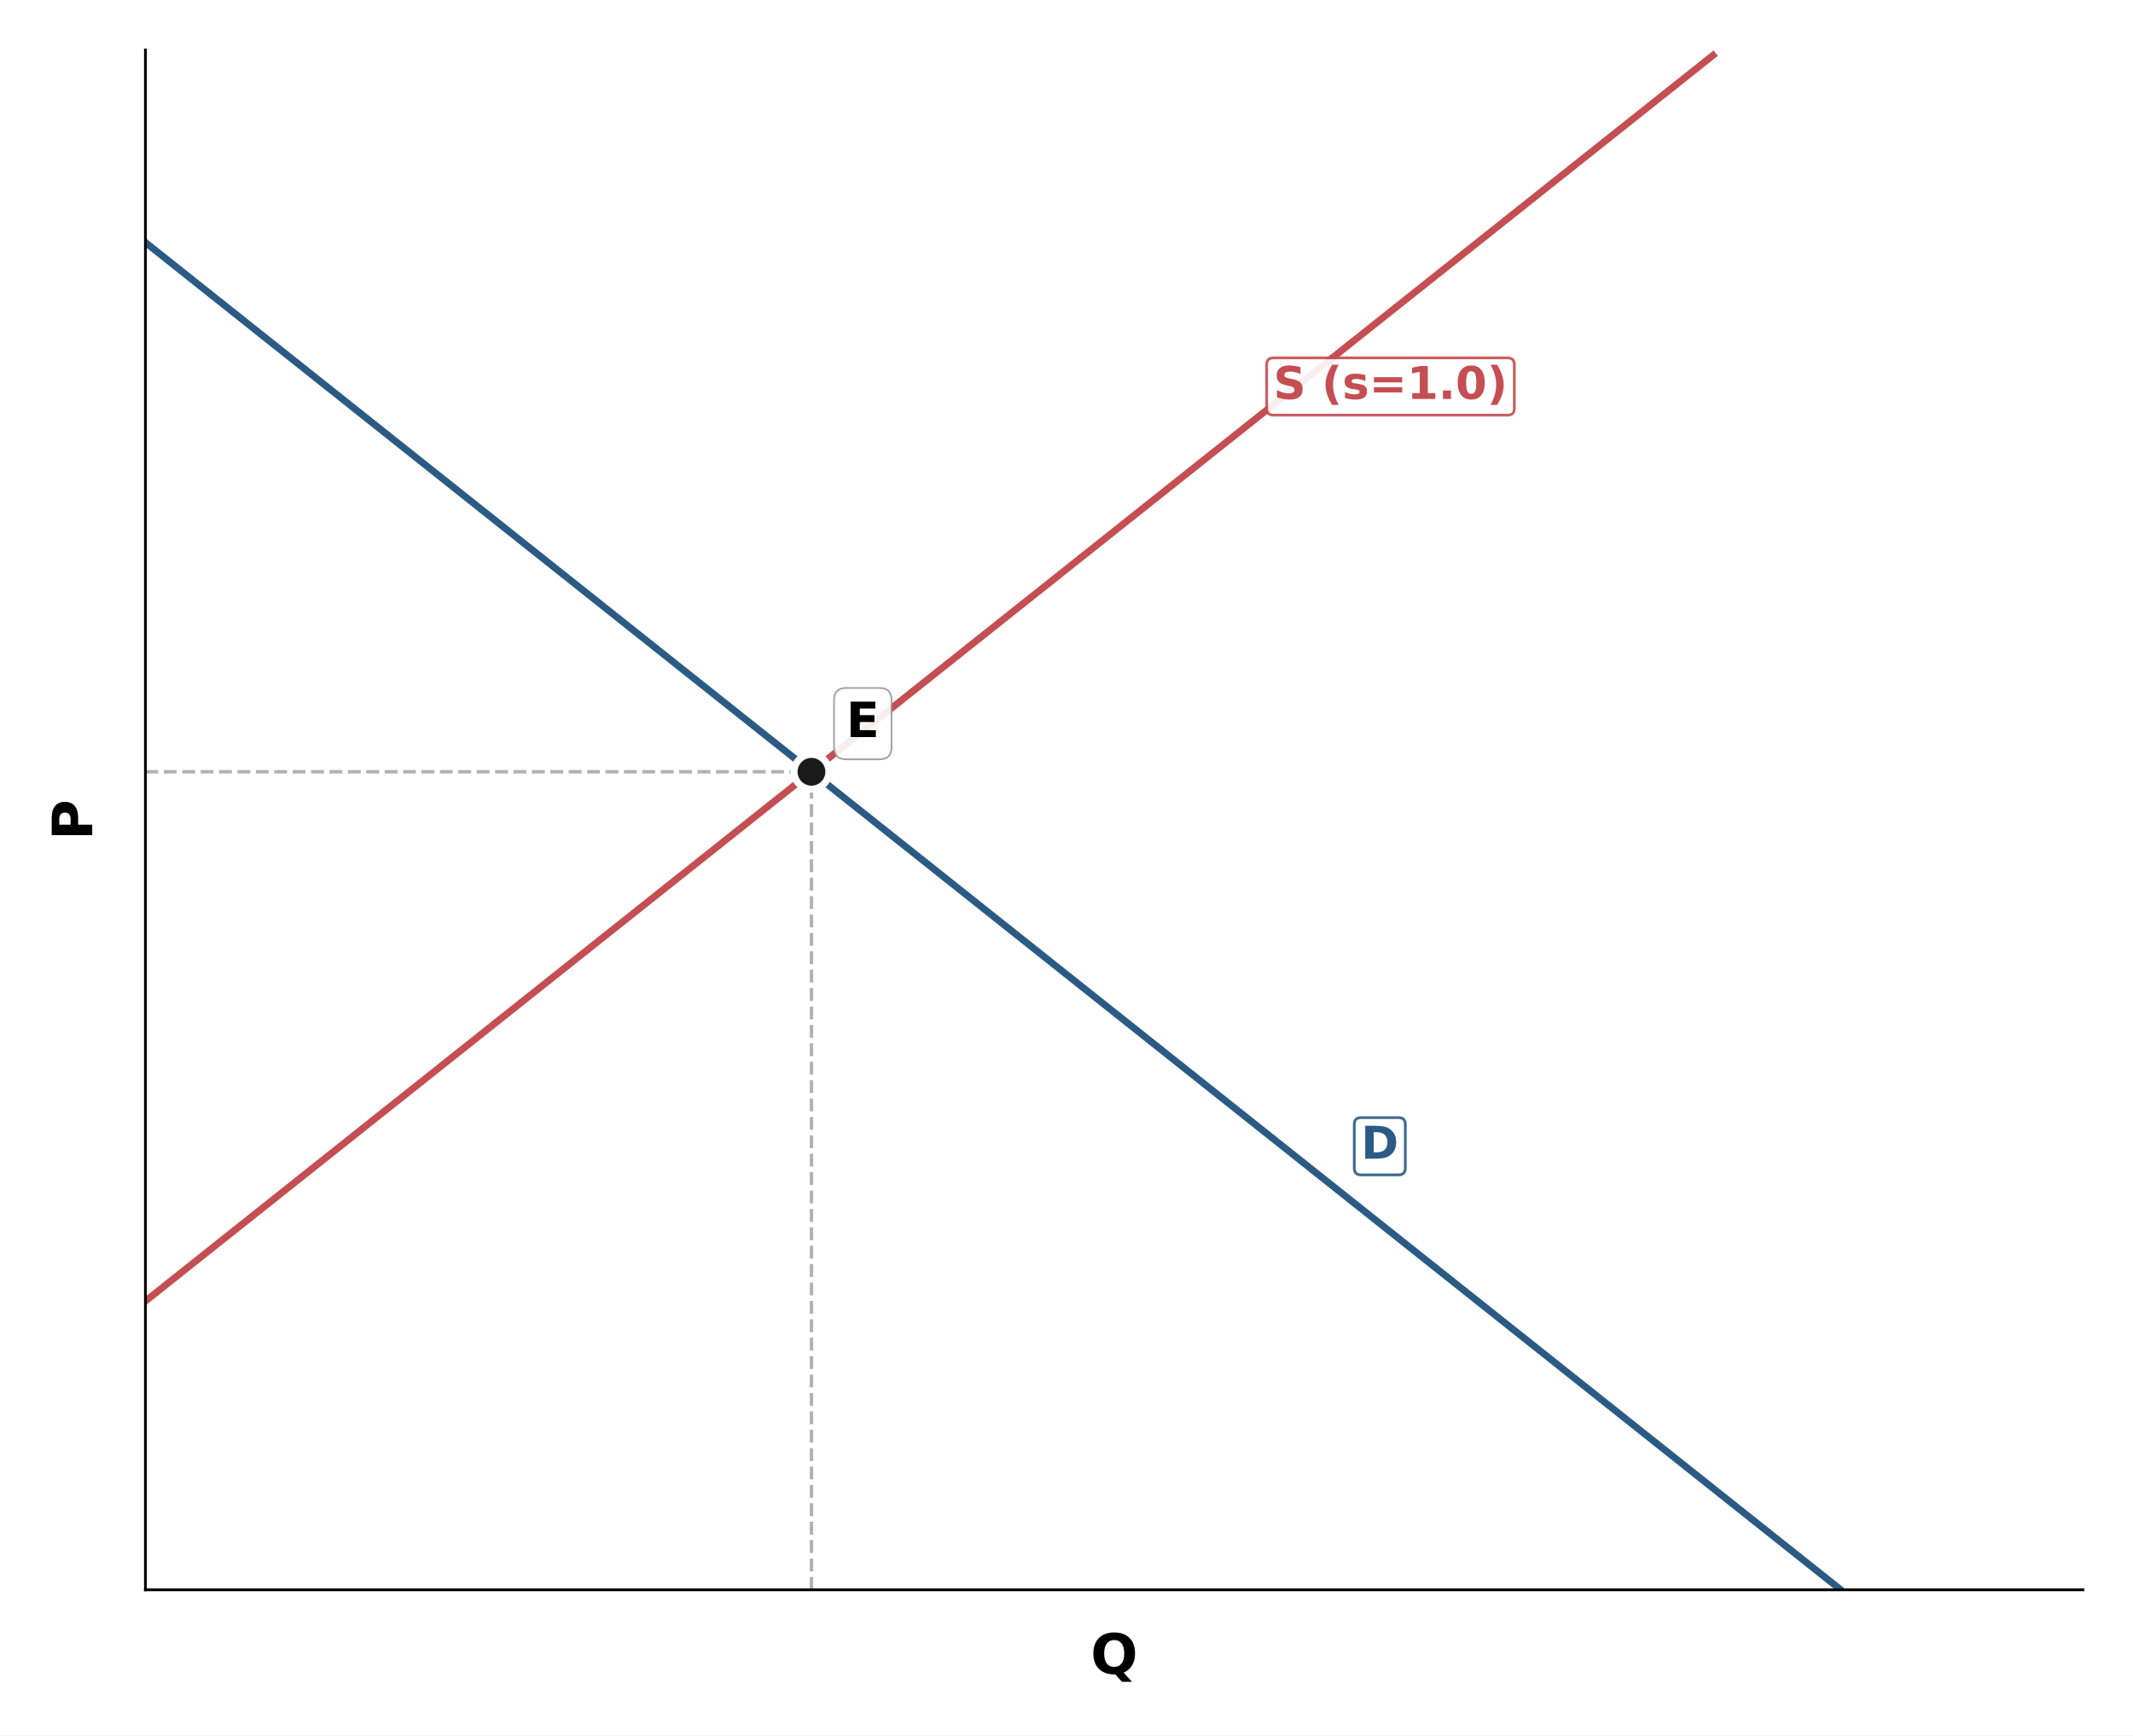
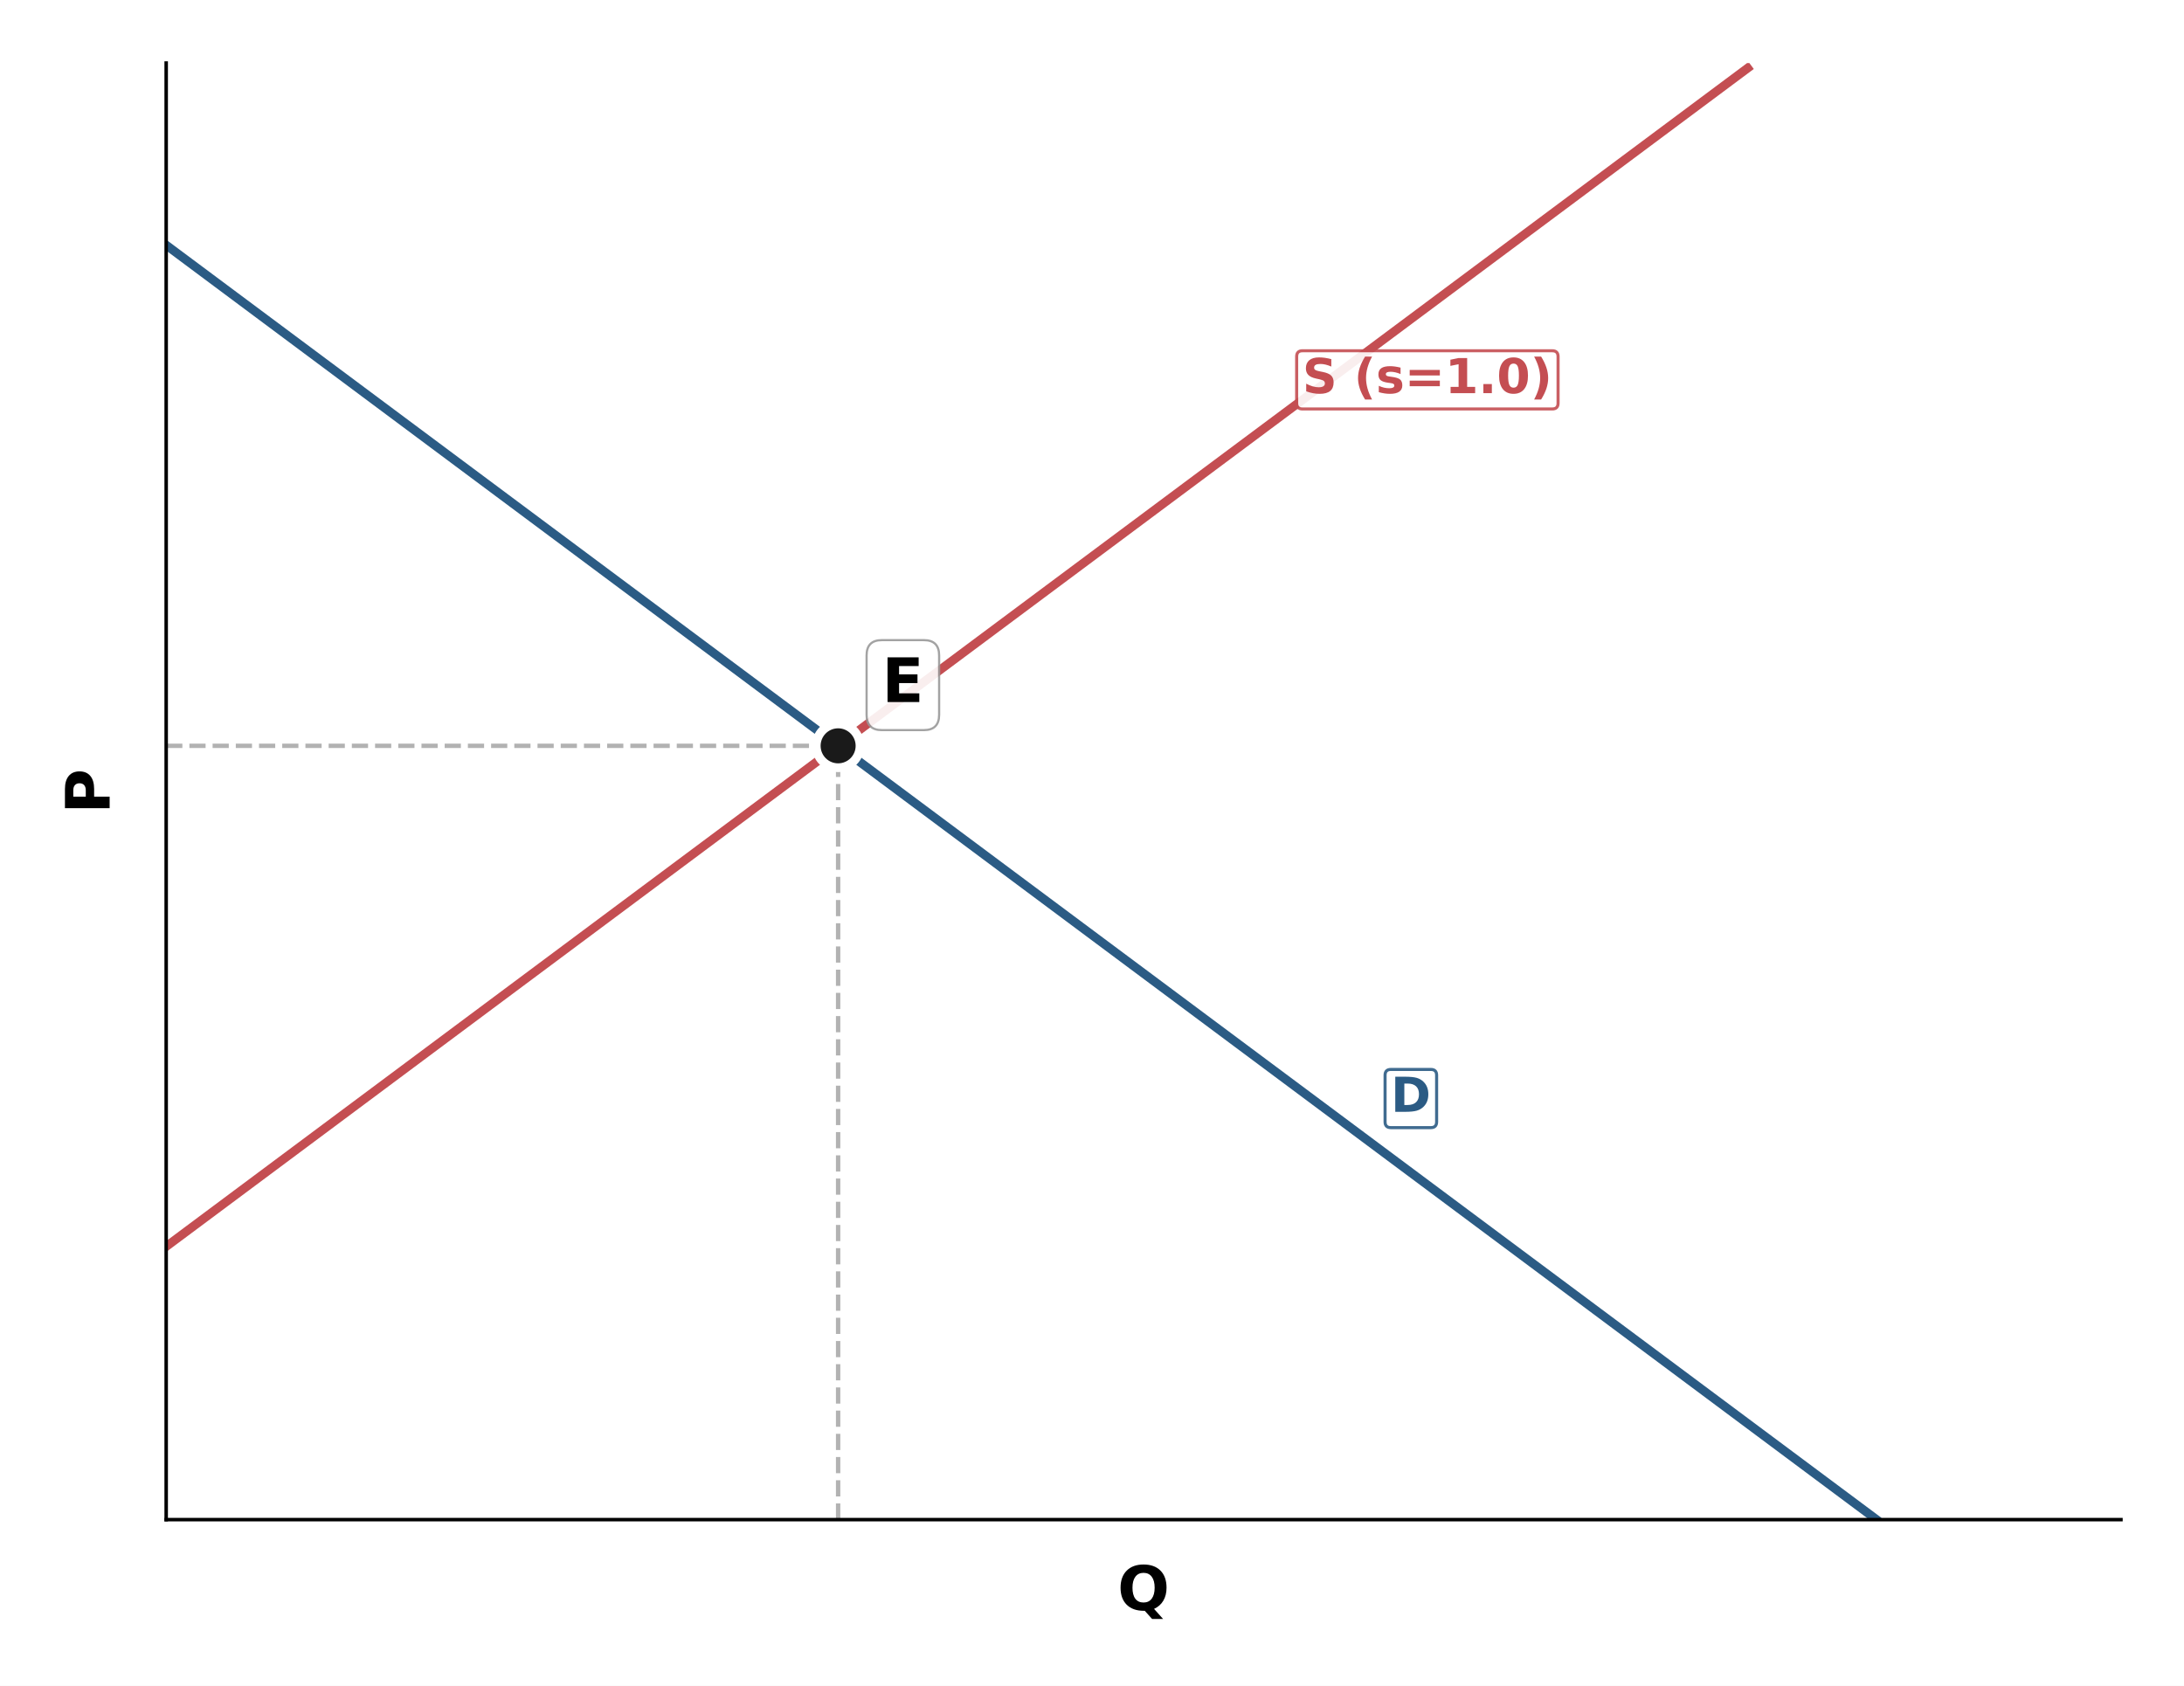
- <svg xmlns="http://www.w3.org/2000/svg" xmlns:xlink="http://www.w3.org/1999/xlink" width="614.285pt" height="499.805pt" viewBox="0 0 614.285 499.805" version="1.1">
+ <svg xmlns="http://www.w3.org/2000/svg" xmlns:xlink="http://www.w3.org/1999/xlink" width="498.749pt" height="384.989pt" viewBox="0 0 498.749 384.989" version="1.1">
  <defs>
    <style type="text/css">*{stroke-linejoin: round; stroke-linecap: butt}</style>
  </defs>
  <g id="figure_1">
    <g id="patch_1">
-       <path d="M 0 499.805  L 614.285 499.805  L 614.285 0  L 0 0  z " style="fill: #ffffff" />
+       <path d="M 0 384.989  L 498.749 384.989  L 498.749 0  L 0 0  z " style="fill: #ffffff" />
    </g>
    <g id="axes_1">
      <g id="patch_2">
-         <path d="M 41.885 457.92  L 599.885 457.92  L 599.885 14.4  L 41.885 14.4  z " style="fill: #ffffff" />
+         <path d="M 37.949 347.04  L 484.349 347.04  L 484.349 14.4  L 37.949 14.4  z " style="fill: #ffffff" />
      </g>
      <g id="line2d_1">
-         <path d="M 233.697 457.92  L 233.697 222.3  " clip-path="url(#pc5e3ba74cb)" style="fill: none; stroke-dasharray: 3.7,1.6; stroke-dashoffset: 0; stroke: #666666; stroke-opacity: 0.5" />
+         <path d="M 191.399 347.04  L 191.399 170.325  " clip-path="url(#p2d5826ea64)" style="fill: none; stroke-dasharray: 3.7,1.6; stroke-dashoffset: 0; stroke: #666666; stroke-opacity: 0.5" />
      </g>
      <g id="line2d_2">
-         <path d="M 41.885 222.3  L 233.697 222.3  " clip-path="url(#pc5e3ba74cb)" style="fill: none; stroke-dasharray: 3.7,1.6; stroke-dashoffset: 0; stroke: #666666; stroke-opacity: 0.5" />
+         <path d="M 37.949 170.325  L 191.399 170.325  " clip-path="url(#p2d5826ea64)" style="fill: none; stroke-dasharray: 3.7,1.6; stroke-dashoffset: 0; stroke: #666666; stroke-opacity: 0.5" />
      </g>
      <g id="matplotlib.axis_1">
        <g id="xtick_1" />
        <g id="xtick_2" />
        <g id="xtick_3" />
        <g id="xtick_4" />
        <g id="xtick_5" />
        <g id="xtick_6" />
        <g id="xtick_7" />
        <g id="xtick_8" />
        <g id="xtick_9" />
        <g id="text_1">
-           <g transform="translate(314.0838 482.0775) scale(0.16 -0.16)">
+           <g transform="translate(255.1983 367.6778) scale(0.14 -0.14)">
            <defs>
              <path id="DejaVuSans-Bold-51" d="M 2847 -84  L 2753 -84  Q 1600 -84 959 553  Q 319 1191 319 2328  Q 319 3463 958 4106  Q 1597 4750 2719 4750  Q 3853 4750 4486 4112  Q 5119 3475 5119 2328  Q 5119 1541 4783 972  Q 4447 403 3816 116  L 4756 -934  L 3609 -934  L 2847 -84  z M 2719 3878  Q 2169 3878 1866 3472  Q 1563 3066 1563 2328  Q 1563 1578 1859 1179  Q 2156 781 2719 781  Q 3272 781 3575 1187  Q 3878 1594 3878 2328  Q 3878 3066 3575 3472  Q 3272 3878 2719 3878  z " transform="scale(0.015625)" />
            </defs>
            <use xlink:href="#DejaVuSans-Bold-51" />
          </g>
        </g>
      </g>
      <g id="matplotlib.axis_2">
        <g id="ytick_1" />
        <g id="ytick_2" />
        <g id="ytick_3" />
        <g id="ytick_4" />
        <g id="ytick_5" />
        <g id="ytick_6" />
        <g id="ytick_7" />
        <g id="ytick_8" />
        <g id="ytick_9" />
        <g id="text_2">
-           <g transform="translate(26.5575 242.0238) rotate(-90) scale(0.16 -0.16)">
+           <g transform="translate(25.03781 185.8508) rotate(-90) scale(0.14 -0.14)">
            <defs>
              <path id="DejaVuSans-Bold-50" d="M 588 4666  L 2584 4666  Q 3475 4666 3951 4270  Q 4428 3875 4428 3144  Q 4428 2409 3951 2014  Q 3475 1619 2584 1619  L 1791 1619  L 1791 0  L 588 0  L 588 4666  z M 1791 3794  L 1791 2491  L 2456 2491  Q 2806 2491 2997 2661  Q 3188 2831 3188 3144  Q 3188 3456 2997 3625  Q 2806 3794 2456 3794  L 1791 3794  z " transform="scale(0.015625)" />
            </defs>
            <use xlink:href="#DejaVuSans-Bold-50" />
          </g>
        </g>
      </g>
      <g id="line2d_3">
-         <path d="M 41.885 69.84  L 529.784 457.641  L 529.784 457.641  " clip-path="url(#pc5e3ba74cb)" style="fill: none; stroke: #2b5b84; stroke-width: 2; stroke-linecap: square" />
+         <path d="M 37.949 55.98  L 428.269 346.831  L 428.269 346.831  " clip-path="url(#p2d5826ea64)" style="fill: none; stroke: #2b5b84; stroke-width: 2; stroke-linecap: square" />
      </g>
      <g id="line2d_4">
-         <path d="M 41.885 374.76  L 493.332 15.932  L 493.332 15.932  " clip-path="url(#pc5e3ba74cb)" style="fill: none; stroke: #c44e52; stroke-width: 2; stroke-linecap: square" />
+         <path d="M 37.949 284.67  L 399.107 15.549  L 399.107 15.549  " clip-path="url(#p2d5826ea64)" style="fill: none; stroke: #c44e52; stroke-width: 2; stroke-linecap: square" />
      </g>
      <g id="patch_3">
-         <path d="M 41.885 457.92  L 41.885 14.4  " style="fill: none; stroke: #000000; stroke-width: 0.8; stroke-linejoin: miter; stroke-linecap: square" />
+         <path d="M 37.949 347.04  L 37.949 14.4  " style="fill: none; stroke: #000000; stroke-width: 0.8; stroke-linejoin: miter; stroke-linecap: square" />
      </g>
      <g id="patch_4">
-         <path d="M 41.885 457.92  L 599.885 457.92  " style="fill: none; stroke: #000000; stroke-width: 0.8; stroke-linejoin: miter; stroke-linecap: square" />
+         <path d="M 37.949 347.04  L 484.349 347.04  " style="fill: none; stroke: #000000; stroke-width: 0.8; stroke-linejoin: miter; stroke-linecap: square" />
      </g>
      <g id="text_3">
        <g id="patch_5">
-           <path d="M 391.975 338.4  L 402.767 338.4  Q 404.717 338.4 404.717 336.45  L 404.717 323.869  Q 404.717 321.919 402.767 321.919  L 391.975 321.919  Q 390.025 321.919 390.025 323.869  L 390.025 336.45  Q 390.025 338.4 391.975 338.4  z " style="fill: #ffffff; opacity: 0.9; stroke: #2b5b84; stroke-width: 0.8; stroke-linejoin: miter" />
+           <path d="M 317.622 257.518  L 326.753 257.518  Q 328.073 257.518 328.073 256.198  L 328.073 245.552  Q 328.073 244.232 326.753 244.232  L 317.622 244.232  Q 316.302 244.232 316.302 245.552  L 316.302 256.198  Q 316.302 257.518 317.622 257.518  z " style="fill: #ffffff; opacity: 0.9; stroke: #2b5b84; stroke-width: 0.7; stroke-linejoin: miter" />
        </g>
-         <g style="fill: #2b5b84" transform="translate(391.9755 333.7467) scale(0.13 -0.13)">
+         <g style="fill: #2b5b84" transform="translate(317.6217 253.9101) scale(0.11 -0.11)">
          <defs>
            <path id="DejaVuSans-Bold-44" d="M 1791 3756  L 1791 909  L 2222 909  Q 2959 909 3348 1275  Q 3738 1641 3738 2338  Q 3738 3031 3350 3393  Q 2963 3756 2222 3756  L 1791 3756  z M 588 4666  L 1856 4666  Q 2919 4666 3439 4514  Q 3959 4363 4331 4000  Q 4659 3684 4818 3271  Q 4978 2859 4978 2338  Q 4978 1809 4818 1395  Q 4659 981 4331 666  Q 3956 303 3431 151  Q 2906 0 1856 0  L 588 0  L 588 4666  z " transform="scale(0.015625)" />
          </defs>
          <use xlink:href="#DejaVuSans-Bold-44" />
        </g>
      </g>
      <g id="text_4">
        <g id="patch_6">
-           <path d="M 366.739 119.566  L 434.169 119.566  Q 436.119 119.566 436.119 117.616  L 436.119 105.034  Q 436.119 103.084 434.169 103.084  L 366.739 103.084  Q 364.789 103.084 364.789 105.034  L 364.789 117.616  Q 364.789 119.566 366.739 119.566  z " style="fill: #ffffff; opacity: 0.9; stroke: #c44e52; stroke-width: 0.8; stroke-linejoin: miter" />
+           <path d="M 297.433 93.392  L 354.488 93.392  Q 355.808 93.392 355.808 92.072  L 355.808 81.426  Q 355.808 80.106 354.488 80.106  L 297.433 80.106  Q 296.113 80.106 296.113 81.426  L 296.113 92.072  Q 296.113 93.392 297.433 93.392  z " style="fill: #ffffff; opacity: 0.9; stroke: #c44e52; stroke-width: 0.7; stroke-linejoin: miter" />
        </g>
-         <g style="fill: #c44e52" transform="translate(366.7393 114.912) scale(0.13 -0.13)">
+         <g style="fill: #c44e52" transform="translate(297.4328 89.78397) scale(0.11 -0.11)">
          <defs>
            <path id="DejaVuSans-Bold-53" d="M 3834 4519  L 3834 3531  Q 3450 3703 3084 3790  Q 2719 3878 2394 3878  Q 1963 3878 1756 3759  Q 1550 3641 1550 3391  Q 1550 3203 1689 3098  Q 1828 2994 2194 2919  L 2706 2816  Q 3484 2659 3812 2340  Q 4141 2022 4141 1434  Q 4141 663 3683 286  Q 3225 -91 2284 -91  Q 1841 -91 1394 -6  Q 947 78 500 244  L 500 1259  Q 947 1022 1364 901  Q 1781 781 2169 781  Q 2563 781 2772 912  Q 2981 1044 2981 1288  Q 2981 1506 2839 1625  Q 2697 1744 2272 1838  L 1806 1941  Q 1106 2091 782 2419  Q 459 2747 459 3303  Q 459 4000 909 4375  Q 1359 4750 2203 4750  Q 2588 4750 2994 4692  Q 3400 4634 3834 4519  z " transform="scale(0.015625)" />
            <path id="DejaVuSans-Bold-20" transform="scale(0.015625)" />
            <path id="DejaVuSans-Bold-28" d="M 2413 -844  L 1484 -844  Q 1006 -72 778 623  Q 550 1319 550 2003  Q 550 2688 779 3389  Q 1009 4091 1484 4856  L 2413 4856  Q 2013 4116 1813 3408  Q 1613 2700 1613 2009  Q 1613 1319 1811 609  Q 2009 -100 2413 -844  z " transform="scale(0.015625)" />
            <path id="DejaVuSans-Bold-73" d="M 3272 3391  L 3272 2541  Q 2913 2691 2578 2766  Q 2244 2841 1947 2841  Q 1628 2841 1473 2761  Q 1319 2681 1319 2516  Q 1319 2381 1436 2309  Q 1553 2238 1856 2203  L 2053 2175  Q 2913 2066 3209 1816  Q 3506 1566 3506 1031  Q 3506 472 3093 190  Q 2681 -91 1863 -91  Q 1516 -91 1145 -36  Q 775 19 384 128  L 384 978  Q 719 816 1070 734  Q 1422 653 1784 653  Q 2113 653 2278 743  Q 2444 834 2444 1013  Q 2444 1163 2330 1236  Q 2216 1309 1875 1350  L 1678 1375  Q 931 1469 631 1722  Q 331 1975 331 2491  Q 331 3047 712 3315  Q 1094 3584 1881 3584  Q 2191 3584 2531 3537  Q 2872 3491 3272 3391  z " transform="scale(0.015625)" />
            <path id="DejaVuSans-Bold-3d" d="M 678 3084  L 4684 3084  L 4684 2350  L 678 2350  L 678 3084  z M 678 1663  L 4684 1663  L 4684 922  L 678 922  L 678 1663  z " transform="scale(0.015625)" />
            <path id="DejaVuSans-Bold-31" d="M 750 831  L 1813 831  L 1813 3847  L 722 3622  L 722 4441  L 1806 4666  L 2950 4666  L 2950 831  L 4013 831  L 4013 0  L 750 0  L 750 831  z " transform="scale(0.015625)" />
            <path id="DejaVuSans-Bold-2e" d="M 653 1209  L 1778 1209  L 1778 0  L 653 0  L 653 1209  z " transform="scale(0.015625)" />
            <path id="DejaVuSans-Bold-30" d="M 2944 2338  Q 2944 3213 2780 3570  Q 2616 3928 2228 3928  Q 1841 3928 1675 3570  Q 1509 3213 1509 2338  Q 1509 1453 1675 1090  Q 1841 728 2228 728  Q 2613 728 2778 1090  Q 2944 1453 2944 2338  z M 4147 2328  Q 4147 1169 3647 539  Q 3147 -91 2228 -91  Q 1306 -91 806 539  Q 306 1169 306 2328  Q 306 3491 806 4120  Q 1306 4750 2228 4750  Q 3147 4750 3647 4120  Q 4147 3491 4147 2328  z " transform="scale(0.015625)" />
            <path id="DejaVuSans-Bold-29" d="M 513 -844  Q 913 -100 1113 609  Q 1313 1319 1313 2009  Q 1313 2700 1113 3408  Q 913 4116 513 4856  L 1441 4856  Q 1916 4091 2145 3389  Q 2375 2688 2375 2003  Q 2375 1319 2147 623  Q 1919 -72 1441 -844  L 513 -844  z " transform="scale(0.015625)" />
          </defs>
          <use xlink:href="#DejaVuSans-Bold-53" />
          <use xlink:href="#DejaVuSans-Bold-20" x="72.021" />
          <use xlink:href="#DejaVuSans-Bold-28" x="106.836" />
          <use xlink:href="#DejaVuSans-Bold-73" x="152.539" />
          <use xlink:href="#DejaVuSans-Bold-3d" x="212.061" />
          <use xlink:href="#DejaVuSans-Bold-31" x="295.85" />
          <use xlink:href="#DejaVuSans-Bold-2e" x="365.43" />
          <use xlink:href="#DejaVuSans-Bold-30" x="403.418" />
          <use xlink:href="#DejaVuSans-Bold-29" x="472.998" />
        </g>
      </g>
      <g id="text_5">
        <g id="patch_7">
-           <path d="M 243.697 218.712  L 253.261 218.712  Q 256.761 218.712 256.761 215.212  L 256.761 201.662  Q 256.761 198.162 253.261 198.162  L 243.697 198.162  Q 240.197 198.162 240.197 201.662  L 240.197 215.212  Q 240.197 218.712 243.697 218.712  z " style="fill: #ffffff; opacity: 0.9; stroke: #999999; stroke-width: 0.5; stroke-linejoin: miter" />
+           <path d="M 201.399 166.737  L 210.963 166.737  Q 214.463 166.737 214.463 163.237  L 214.463 149.687  Q 214.463 146.187 210.963 146.187  L 201.399 146.187  Q 197.899 146.187 197.899 149.687  L 197.899 163.237  Q 197.899 166.737 201.399 166.737  z " style="fill: #ffffff; opacity: 0.9; stroke: #999999; stroke-width: 0.5; stroke-linejoin: miter" />
        </g>
-         <g transform="translate(243.6975 212.3) scale(0.14 -0.14)">
+         <g transform="translate(201.3994 160.325) scale(0.14 -0.14)">
          <defs>
            <path id="DejaVuSans-Bold-45" d="M 588 4666  L 3834 4666  L 3834 3756  L 1791 3756  L 1791 2888  L 3713 2888  L 3713 1978  L 1791 1978  L 1791 909  L 3903 909  L 3903 0  L 588 0  L 588 4666  z " transform="scale(0.015625)" />
          </defs>
          <use xlink:href="#DejaVuSans-Bold-45" />
        </g>
      </g>
      <g id="line2d_5">
        <defs>
-           <path id="m22fb1b1c03" d="M 0 5  C 1.326 5 2.598 4.473 3.536 3.536  C 4.473 2.598 5 1.326 5 0  C 5 -1.326 4.473 -2.598 3.536 -3.536  C 2.598 -4.473 1.326 -5 0 -5  C -1.326 -5 -2.598 -4.473 -3.536 -3.536  C -4.473 -2.598 -5 -1.326 -5 0  C -5 1.326 -4.473 2.598 -3.536 3.536  C -2.598 4.473 -1.326 5 0 5  z " style="stroke: #ffffff; stroke-width: 2" />
+           <path id="m639b330dd3" d="M 0 5  C 1.326 5 2.598 4.473 3.536 3.536  C 4.473 2.598 5 1.326 5 0  C 5 -1.326 4.473 -2.598 3.536 -3.536  C 2.598 -4.473 1.326 -5 0 -5  C -1.326 -5 -2.598 -4.473 -3.536 -3.536  C -4.473 -2.598 -5 -1.326 -5 0  C -5 1.326 -4.473 2.598 -3.536 3.536  C -2.598 4.473 -1.326 5 0 5  z " style="stroke: #ffffff; stroke-width: 2" />
        </defs>
-         <g clip-path="url(#pc5e3ba74cb)">
-           <use xlink:href="#m22fb1b1c03" x="233.697" y="222.3" style="fill: #1a1a1a; stroke: #ffffff; stroke-width: 2" />
+         <g clip-path="url(#p2d5826ea64)">
+           <use xlink:href="#m639b330dd3" x="191.399" y="170.325" style="fill: #1a1a1a; stroke: #ffffff; stroke-width: 2" />
        </g>
      </g>
    </g>
  </g>
  <defs>
-     <clipPath id="pc5e3ba74cb">
-       <rect x="41.885" y="14.4" width="558" height="443.52" />
+     <clipPath id="p2d5826ea64">
+       <rect x="37.949" y="14.4" width="446.4" height="332.64" />
    </clipPath>
  </defs>
</svg>
